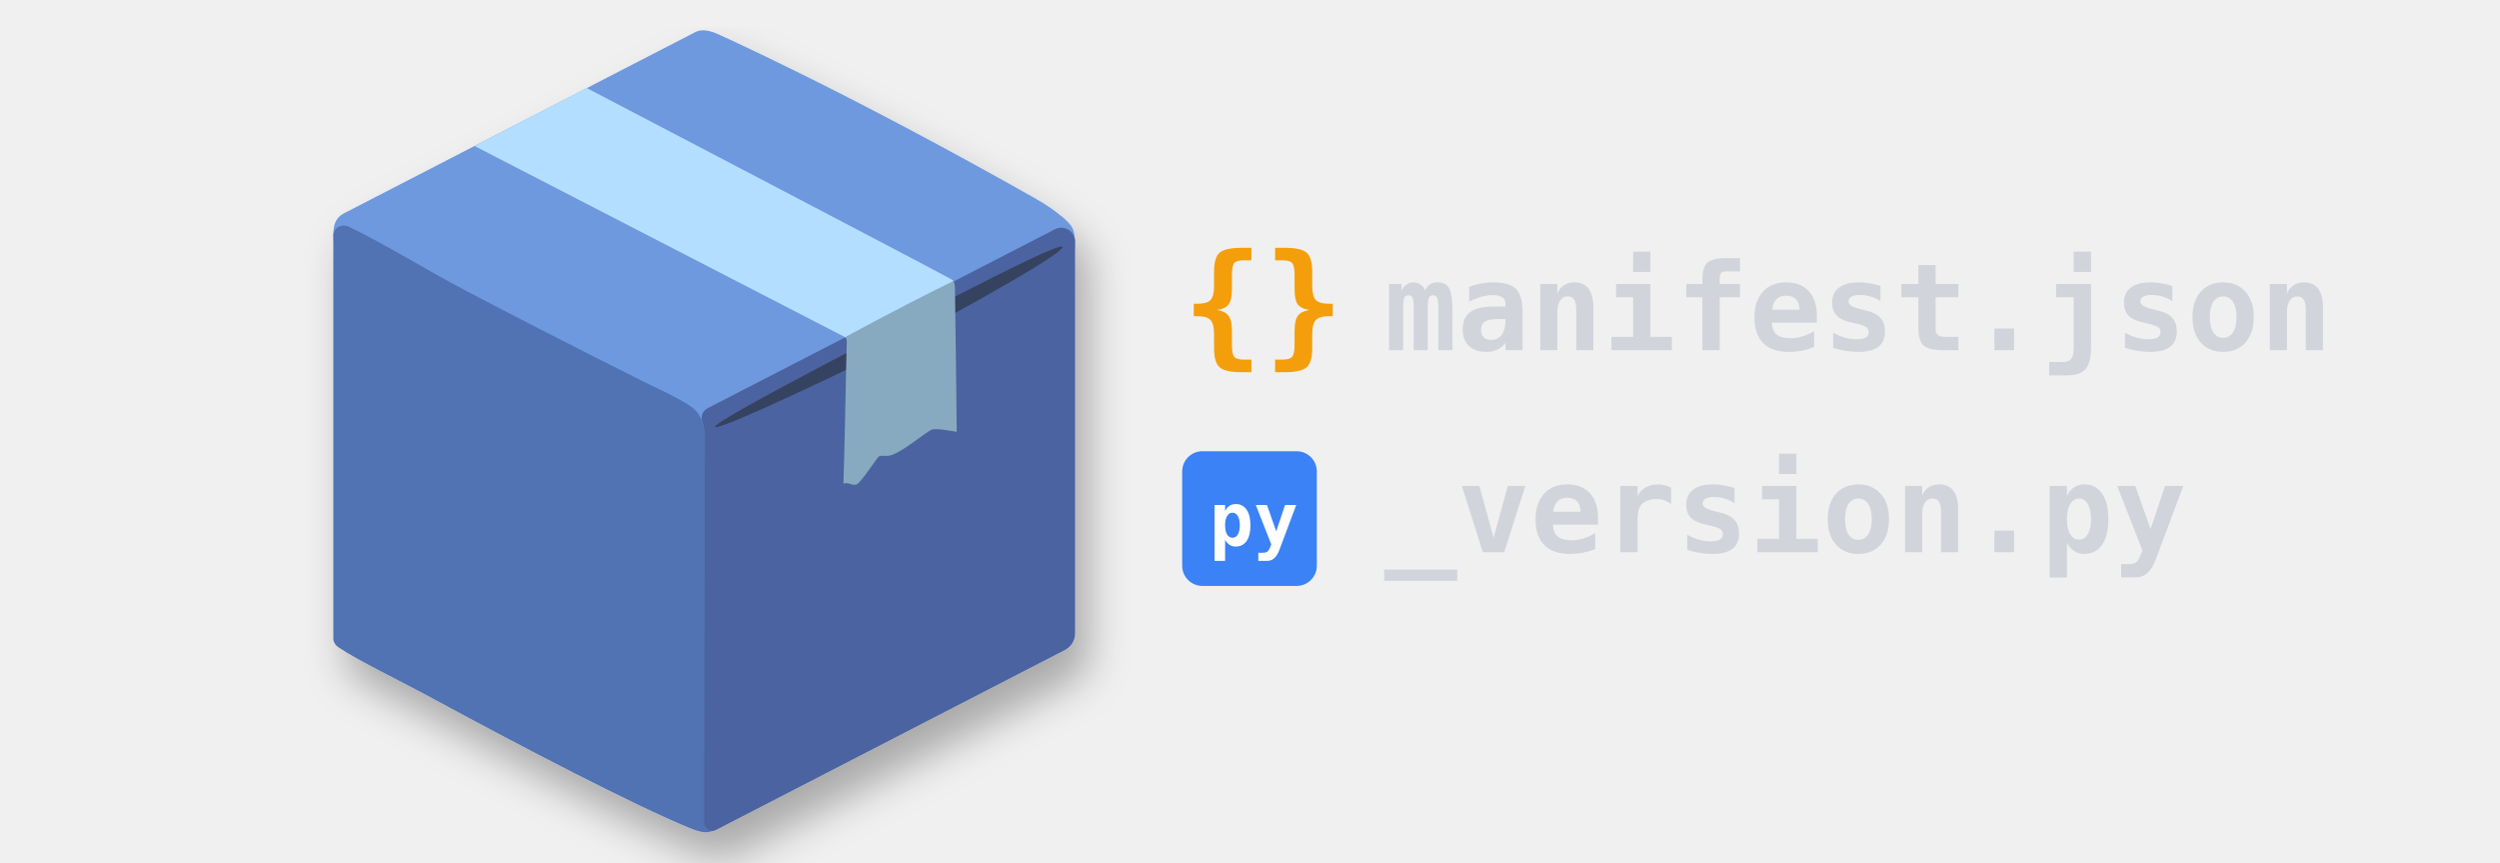
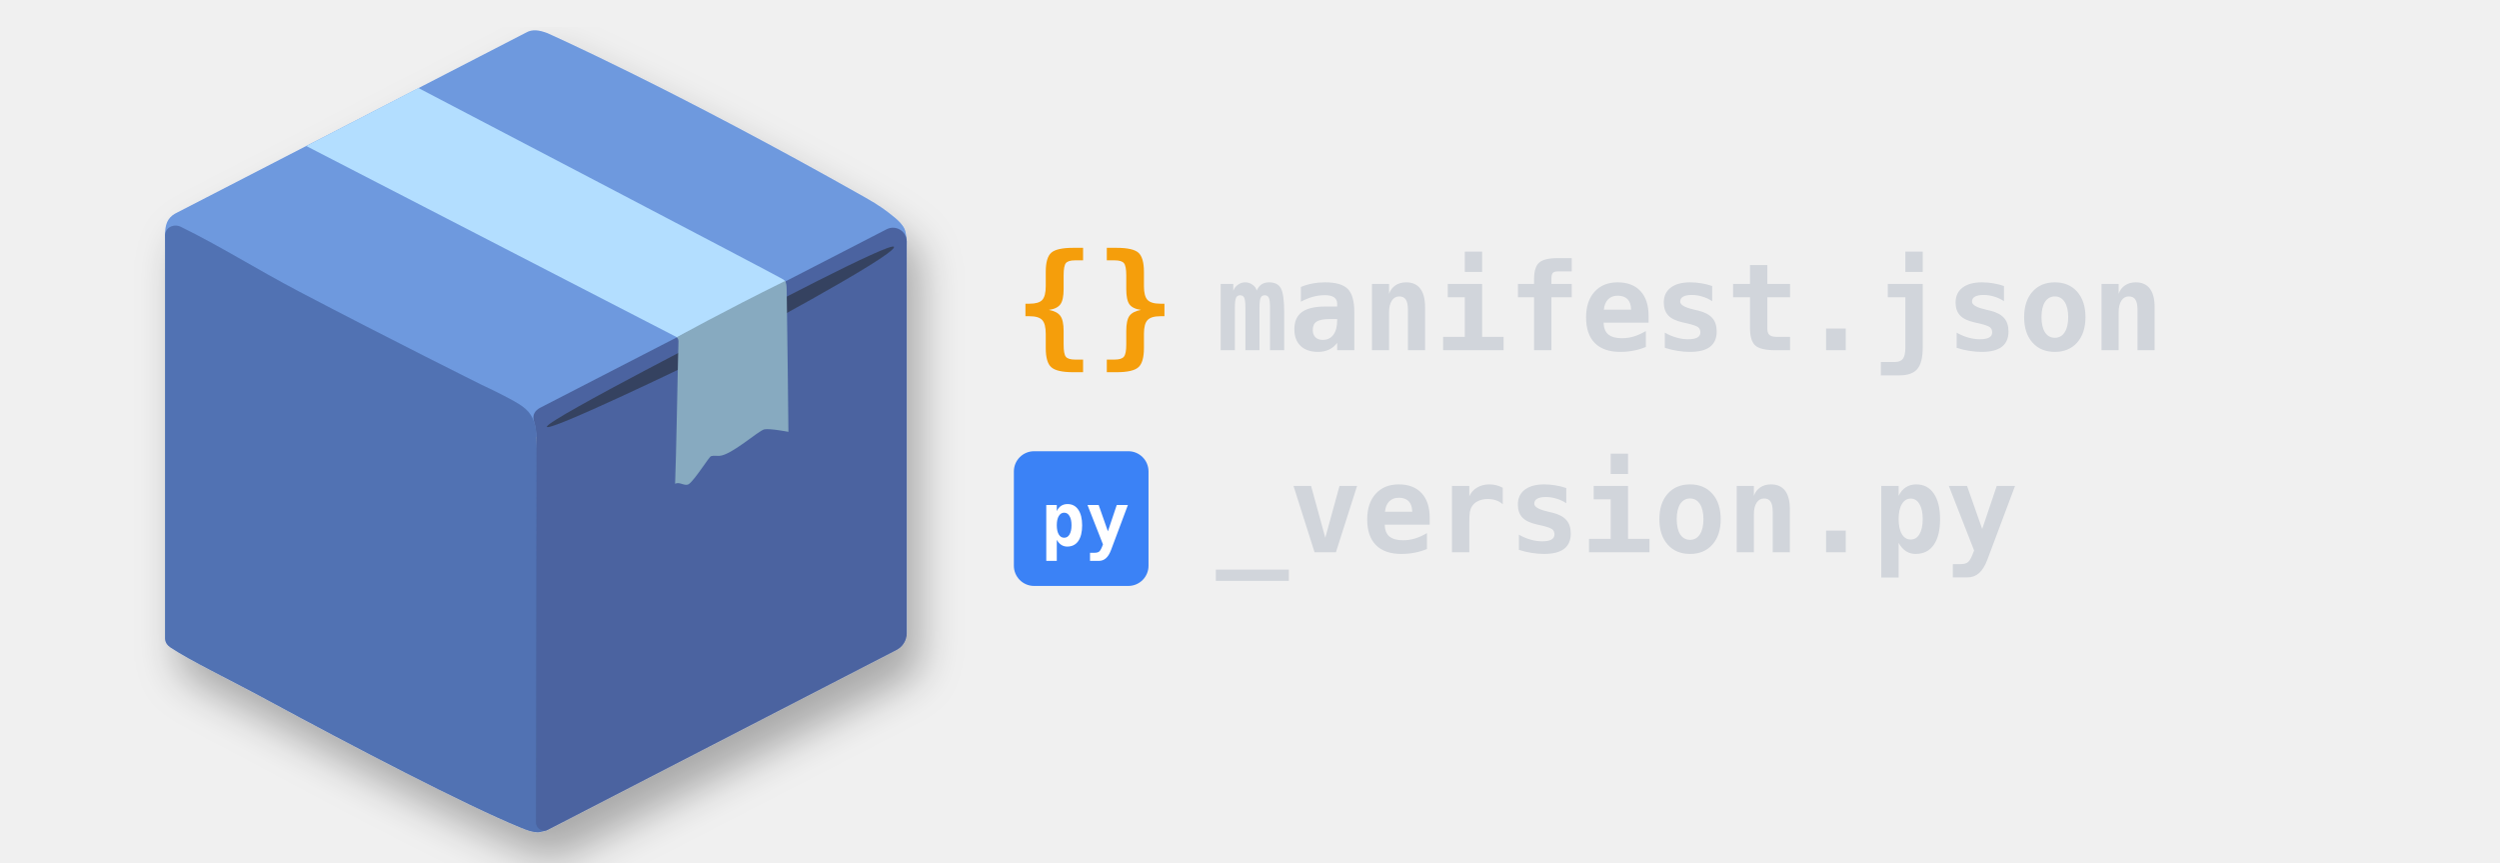
- <svg xmlns="http://www.w3.org/2000/svg" width="290" height="100" viewBox="0 0 290 128">
+ <svg xmlns="http://www.w3.org/2000/svg" width="290" height="100" viewBox="50 0 240 128">
  <defs>
    <filter id="shadow" x="-50%" y="-50%" width="200%" height="200%">
      <feDropShadow dx="2" dy="4" stdDeviation="3" flood-opacity="0.3" />
    </filter>
  </defs>
  <g filter="url(#shadow)">
    <path d="M62.54 4.84L10.38 31.73c-1.14.67-1.47 1.67-1.46 3.12l.1 1.81L64.09 64.9l54.94-27.79s.06-.28.06-1.26c0 0-.05-1.29-.34-1.89c-.32-.68-1-1.29-1.44-1.66c-1.17-.97-2.34-1.83-4.33-2.95C84.45 13.22 65.69 4.91 65.69 4.91c-1.21-.45-2.21-.61-3.15-.07z" fill="#6e99de" />
    <path d="M9.74 96.16c3.04 2.01 8.59 4.65 14.2 7.69c13.04 7.06 29.52 15.64 37.72 19.01c1.11.46 1.77.68 2.54.72c.57.03 1.51-.35 1.51-.35s-1.53-55.19-1.62-58.34c-.09-3.08-1.38-4.1-2.52-4.84c-1.78-1.14-5.64-2.92-5.64-2.92s-13.52-6.72-27.02-13.8c-6.42-3.37-11.84-6.82-17.67-9.66c-1.07-.51-2.33.13-2.33 1.33v59.8c0 .57.35 1.05.83 1.36z" fill="#5172b3" />
    <path d="M117.58 96.51L65.82 123.2c-.83.43-1.82-.17-1.82-1.11l.09-57.18c0-.55-.17-1.76-.34-2.24c-.47-1.4.55-1.96 1.01-2.19l51.34-26.44c1.36-.7 2.99.29 2.99 1.82v58.19c0 1.03-.58 1.98-1.51 2.46z" fill="#4b64a0" />
    <path d="M94.46 47.59S66.09 62.1 65.63 63.33c-.46 1.22 22.26-9.7 24.92-11.07c3.01-1.55 26.65-14.19 26.65-15.58c.01-1.14-22.74 10.91-22.74 10.91z" fill="#212121" opacity=".5" />
    <path d="M100.74 41.49c-.5-.37-54.19-28.42-54.19-28.42l-16.66 8.61l55.05 28.39l.03.03l16.11-8.25s-.03-.08-.12-.18c-.07-.06-.19-.15-.22-.18z" fill="#b3deff" />
    <path d="M101 41.73c-9.12 4.49-16.06 8.34-16.06 8.34c.23.23.24.53.24.68c-.03 1.16-.05 2.08-.08 3.23c-.14 5.95-.22 11.91-.42 17.86c.67-.4 1.48.48 2.09 0c.94-.74 2.94-4 3.24-4.1c.4-.13.83-.03 1.24-.05c1.8-.1 5.83-3.77 6.69-3.94c.83-.16 3.57.37 3.57.37s-.19-18.15-.26-21.2c-.02-1.08-.25-1.19-.25-1.19z" fill="#87aac0" />
  </g>
  <text x="135" y="52" font-family="monospace" font-size="20" font-weight="700" fill="#f59e0b">{}</text>
  <rect x="135" y="67" width="20" height="20" rx="3" fill="#3b82f6" />
  <text x="139" y="81" font-family="monospace" font-size="11" font-weight="700" fill="white">py</text>
  <text x="165" y="52" font-family="monospace" font-size="18" font-weight="600" fill="#d1d5db">manifest.json</text>
  <text x="165" y="82" font-family="monospace" font-size="18" font-weight="600" fill="#d1d5db">_version.py</text>
</svg>
